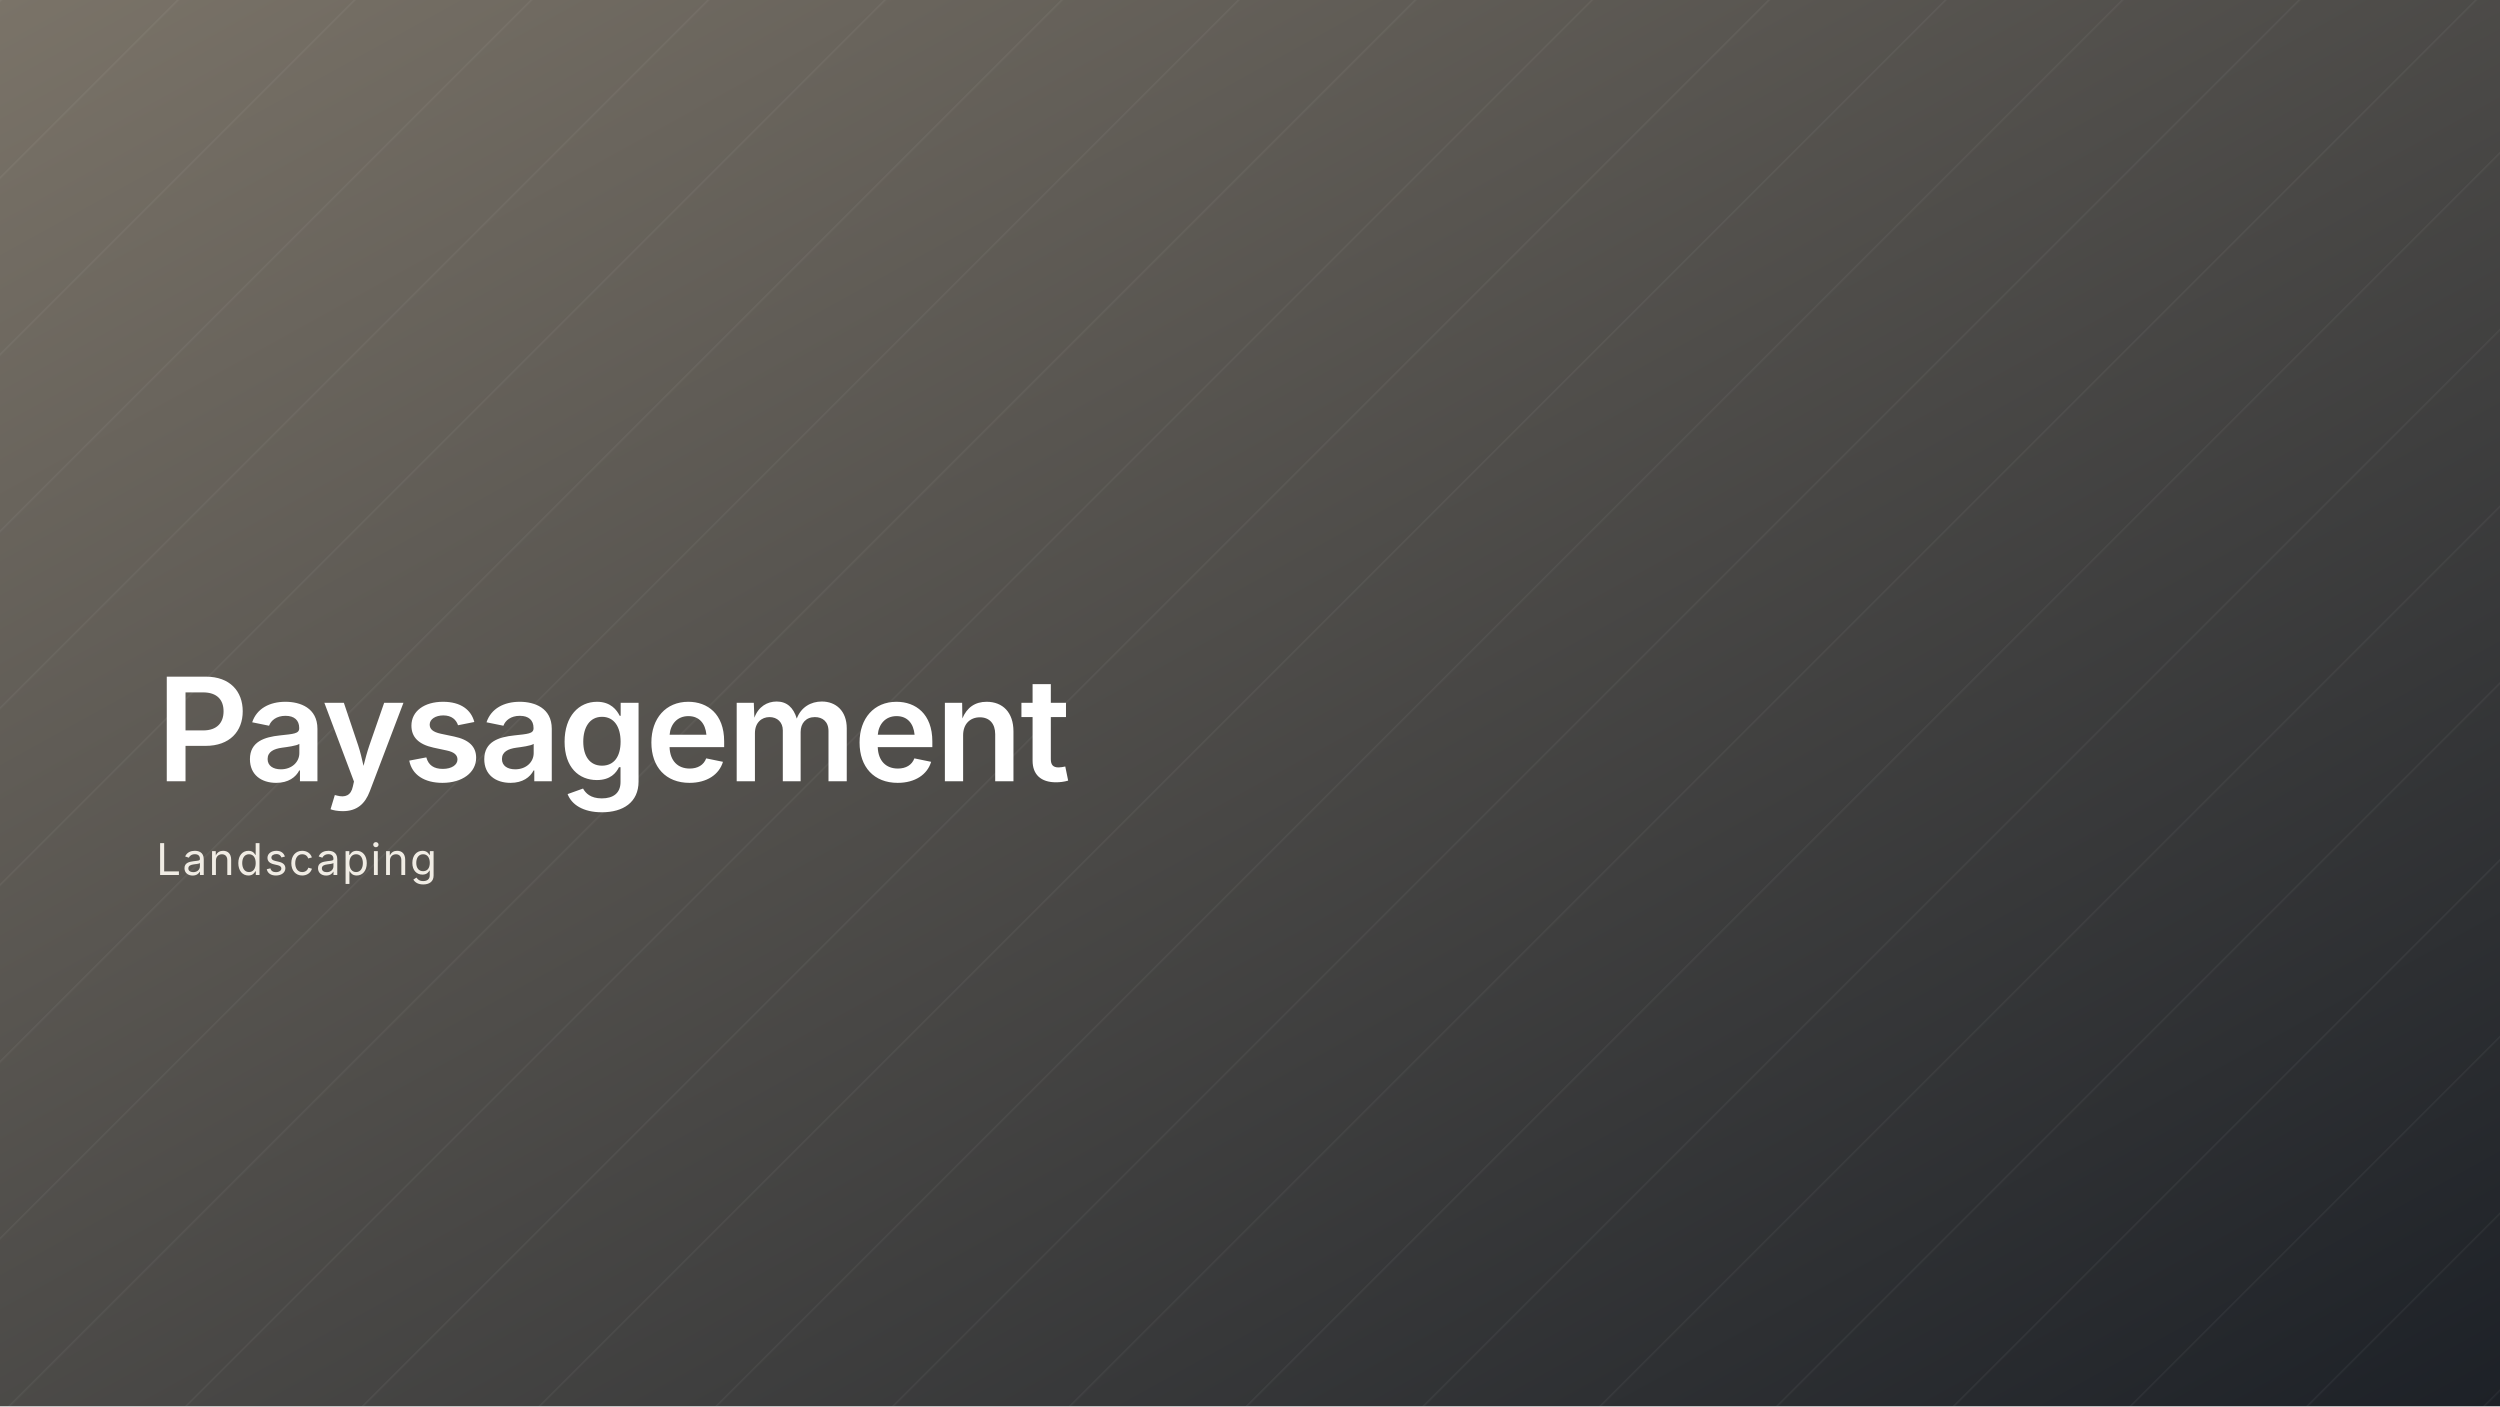
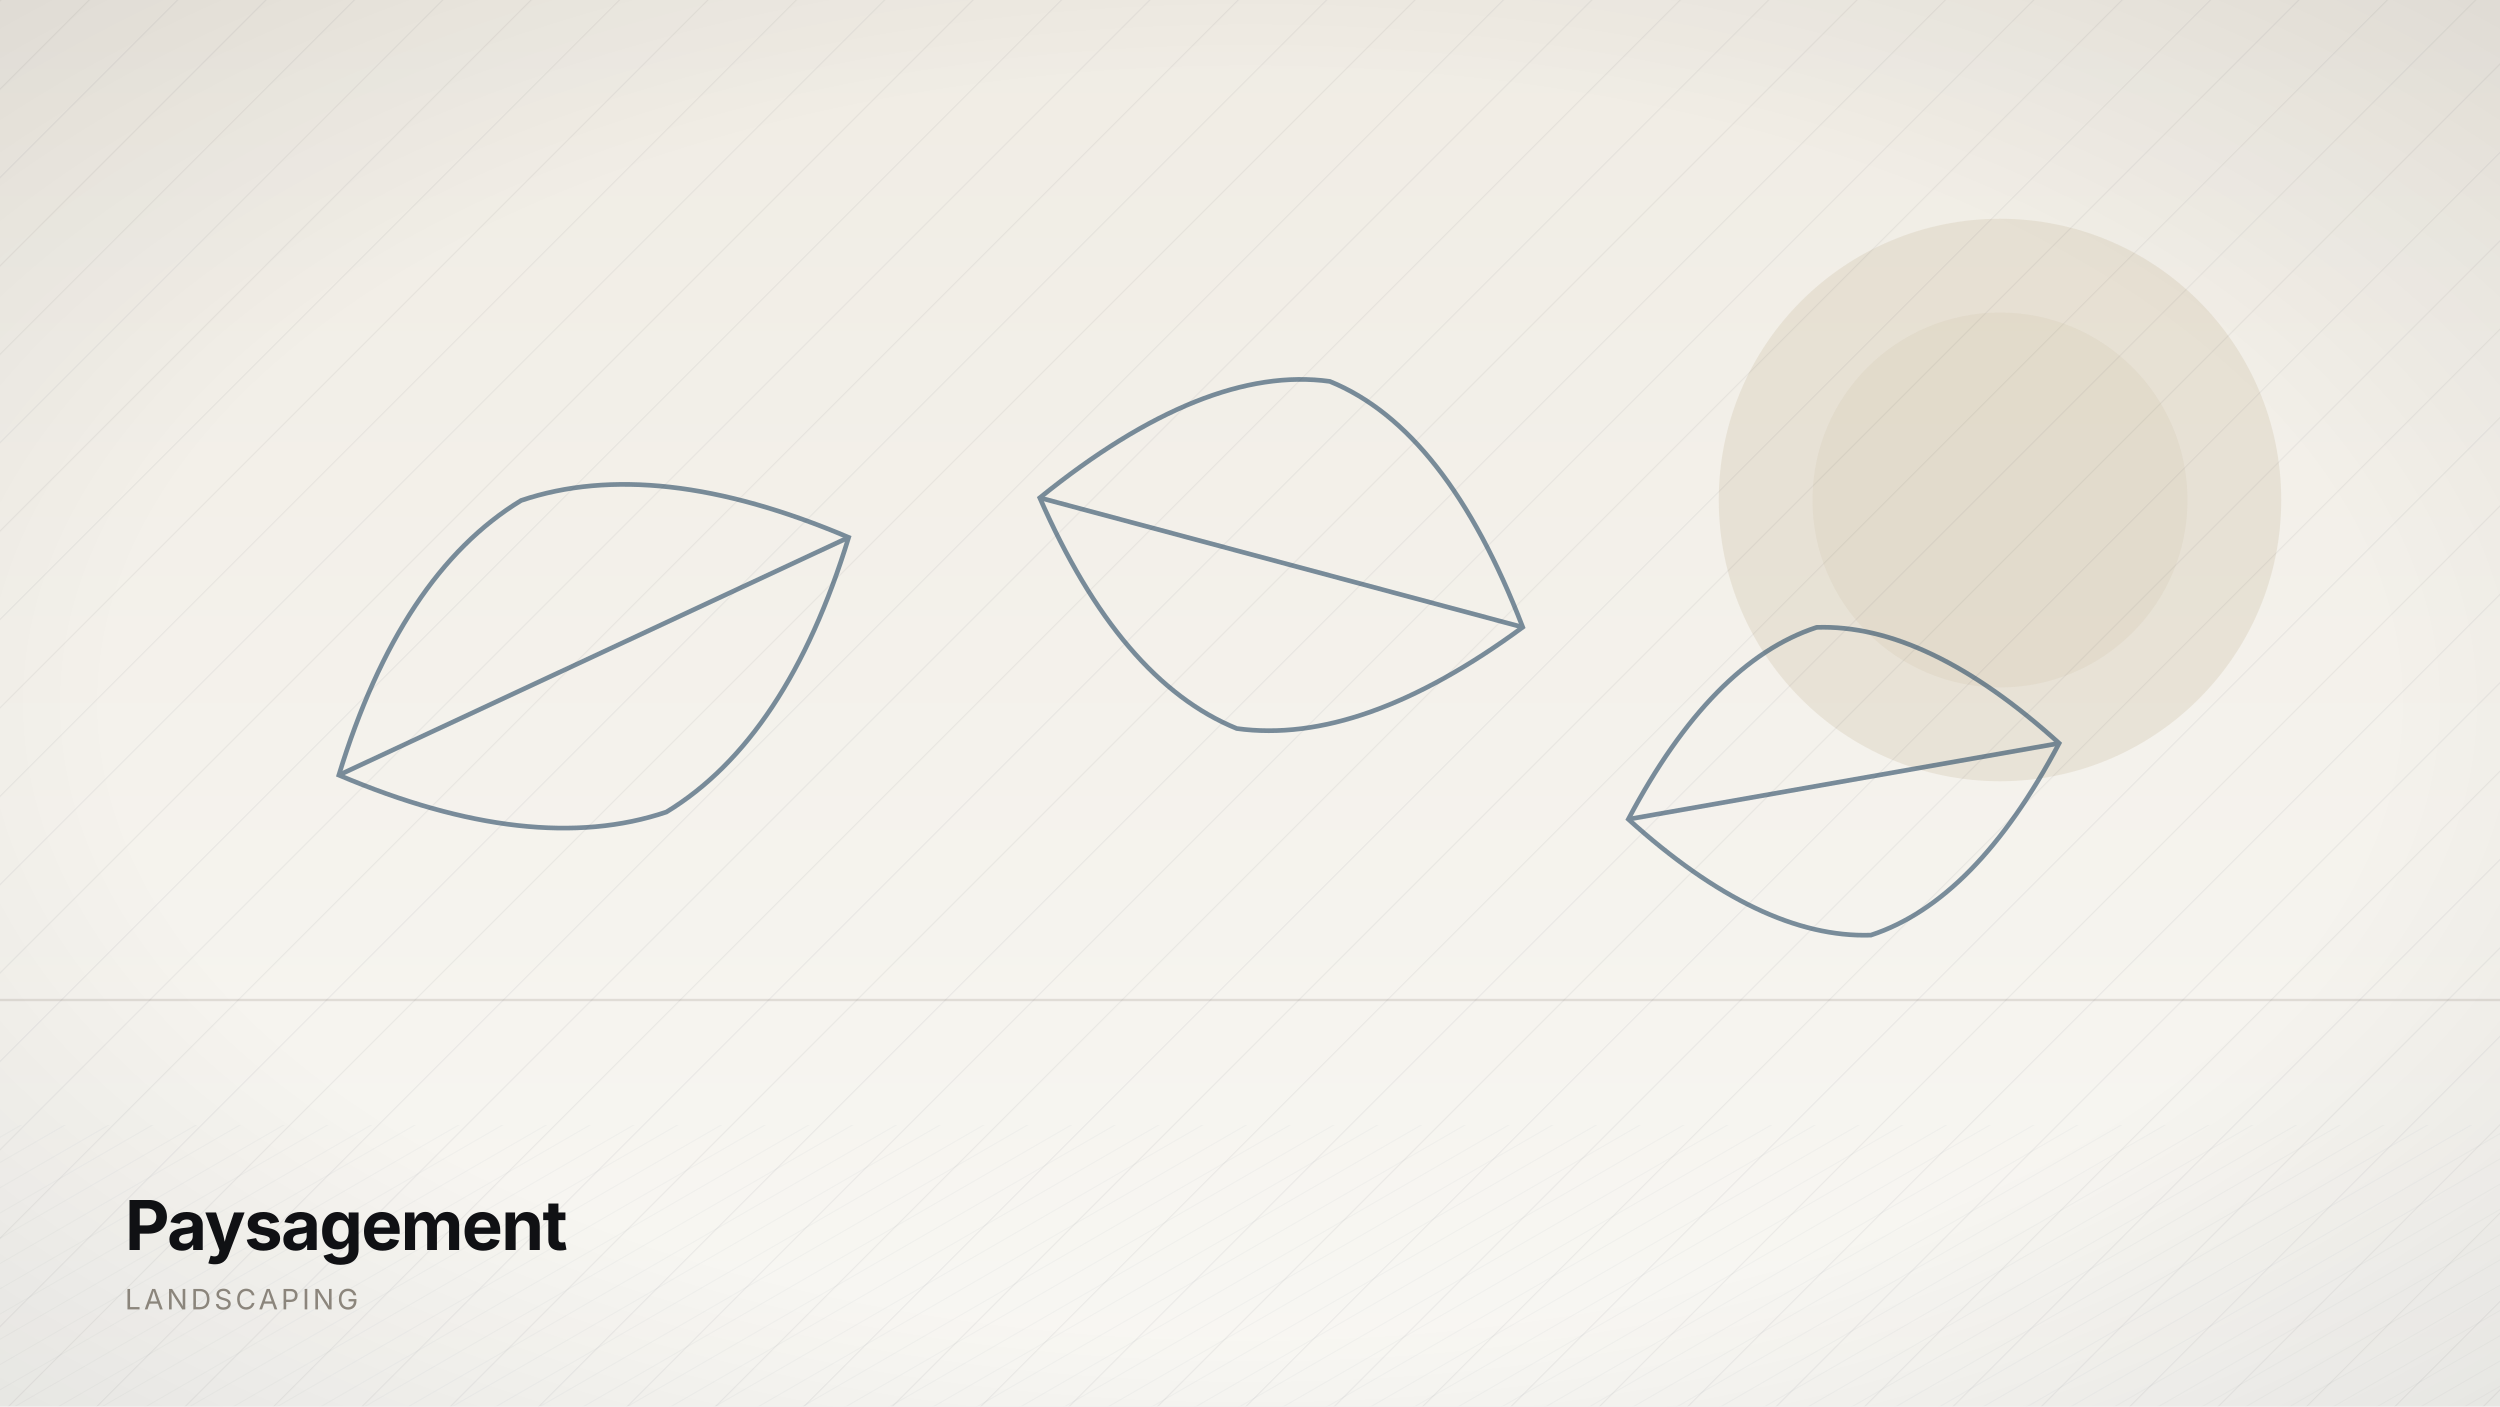
<svg xmlns="http://www.w3.org/2000/svg" viewBox="0 0 1600 900" width="1600" height="900" role="img" aria-label="Paysagement">
  <defs>
-     <linearGradient id="g-paysagement" x1="0%" y1="0%" x2="100%" y2="100%">
-       <stop offset="0%" stop-color="#7A7368" />
-       <stop offset="100%" stop-color="#1D2127" />
+     <pattern id="p-paysagement" patternUnits="userSpaceOnUse" width="40" height="40" patternTransform="rotate(45)">
+       <line x1="0" y1="0" x2="0" y2="40" stroke="#101114" stroke-opacity="0.05" stroke-width="1.5" />
+     </pattern>
+     <radialGradient id="vg-paysagement" cx="50%" cy="50%" r="75%">
+       <stop offset="60%" stop-color="#000000" stop-opacity="0" />
+       <stop offset="100%" stop-color="#000000" stop-opacity="0.08" />
+     </radialGradient>
+     <linearGradient id="bg-paysagement" x1="0%" y1="0%" x2="0%" y2="100%">
+       <stop offset="0%" stop-color="#F0ECE4" />
+       <stop offset="100%" stop-color="#F8F7F3" />
    </linearGradient>
-     <pattern id="p-paysagement" patternUnits="userSpaceOnUse" width="80" height="80" patternTransform="rotate(45)">
-       <line x1="0" y1="0" x2="0" y2="80" stroke="#FFFFFF" stroke-opacity="0.05" stroke-width="2" />
+     <pattern id="hatch-paysagement" patternUnits="userSpaceOnUse" width="14" height="14" patternTransform="rotate(60)">
+       <line x1="0" y1="0" x2="0" y2="14" stroke="#35556D" stroke-opacity="0.05" stroke-width="1" />
    </pattern>
  </defs>
-   <rect width="1600" height="900" fill="url(#g-paysagement)" />
+   <rect width="1600" height="900" fill="url(#bg-paysagement)" />
+   <line x1="0" y1="640" x2="1600" y2="640" stroke="#7A7368" stroke-opacity="0.18" stroke-width="1.5" />
+   <circle cx="1280" cy="320" r="180" fill="#D2C7B0" opacity="0.35" />
+   <circle cx="1280" cy="320" r="120" fill="#D2C7B0" opacity="0.25" />
+   <g fill="none" stroke="#35556D" stroke-width="3" opacity="0.65">
+     <g transform="translate(380 420) rotate(-25)">
+       <path d="M -180 0 Q -90 -100 0 -110 Q 90 -100 180 0 Q 90 100 0 110 Q -90 100 -180 0 Z" />
+       <line x1="-180" y1="0" x2="180" y2="0" />
+     </g>
+     <g transform="translate(820 360) rotate(15)">
+       <path d="M -160 0 Q -80 -110 0 -120 Q 80 -110 160 0 Q 80 100 0 110 Q -80 100 -160 0 Z" />
+       <line x1="-160" y1="0" x2="160" y2="0" />
+     </g>
+     <g transform="translate(1180 500) rotate(-10)">
+       <path d="M -140 0 Q -70 -90 0 -100 Q 70 -90 140 0 Q 70 90 0 100 Q -70 90 -140 0 Z" />
+       <line x1="-140" y1="0" x2="140" y2="0" />
+     </g>
+   </g>
+   <rect x="0" y="720" width="1600" height="180" fill="url(#hatch-paysagement)" />
  <rect width="1600" height="900" fill="url(#p-paysagement)" />
-   <text x="100" y="500" font-family="Inter,system-ui,sans-serif" font-size="92" font-weight="600" fill="#FFFFFF" letter-spacing="-2">Paysagement</text>
-   <text x="100" y="560" font-family="Inter,system-ui,sans-serif" font-size="28" font-weight="400" fill="#F0ECE4" letter-spacing="1">Landscaping</text>
+   <rect width="1600" height="900" fill="url(#vg-paysagement)" />
+   <text x="80" y="800" font-family="Inter,system-ui,sans-serif" font-size="44" font-weight="700" fill="#101114" letter-spacing="-1">Paysagement</text>
+   <text x="80" y="838" font-family="Inter,system-ui,sans-serif" font-size="18" font-weight="400" fill="#7A7368" letter-spacing="2" opacity="0.85">LANDSCAPING</text>
</svg>
